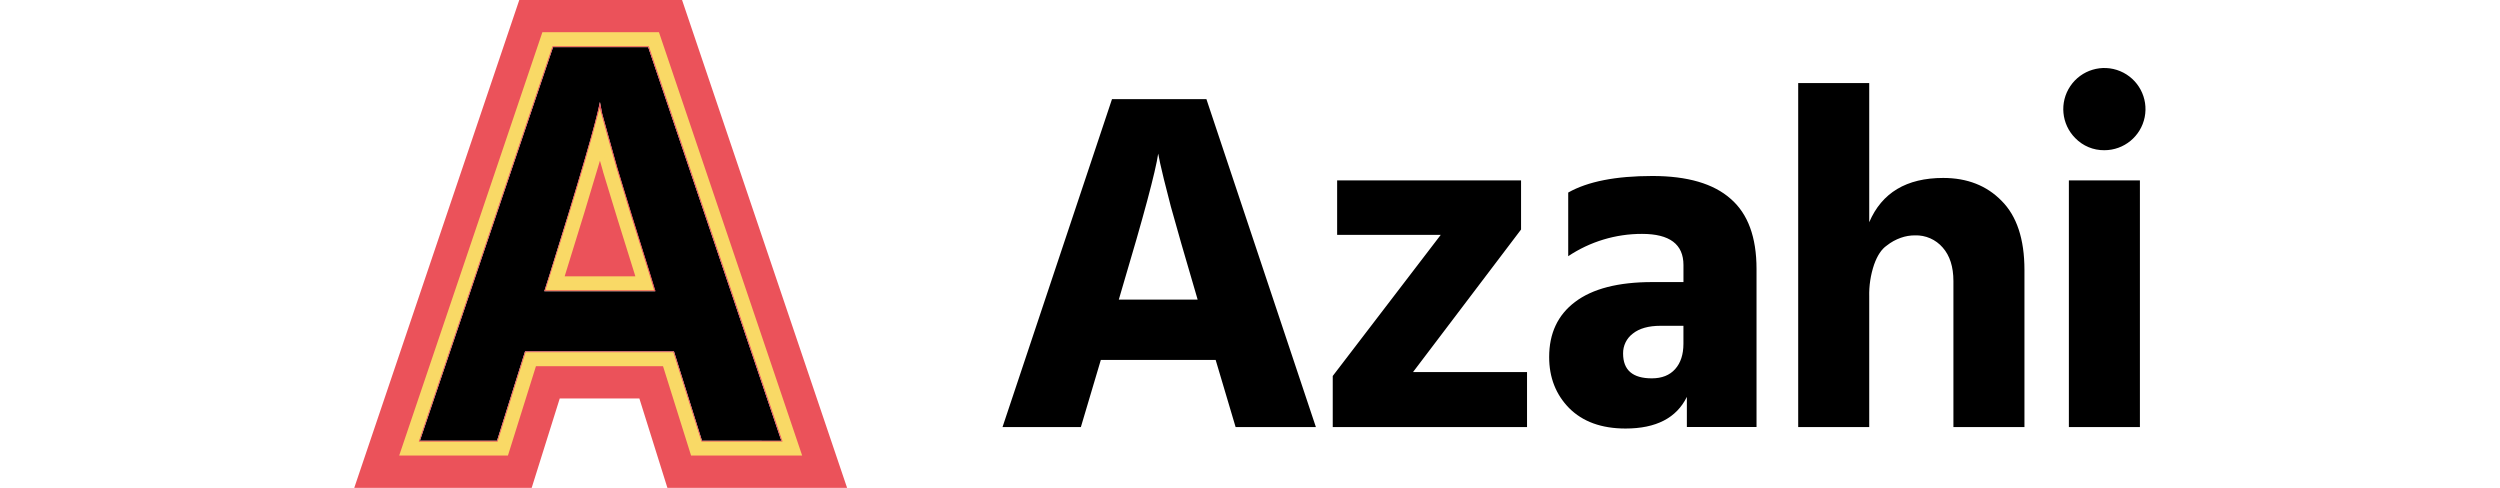
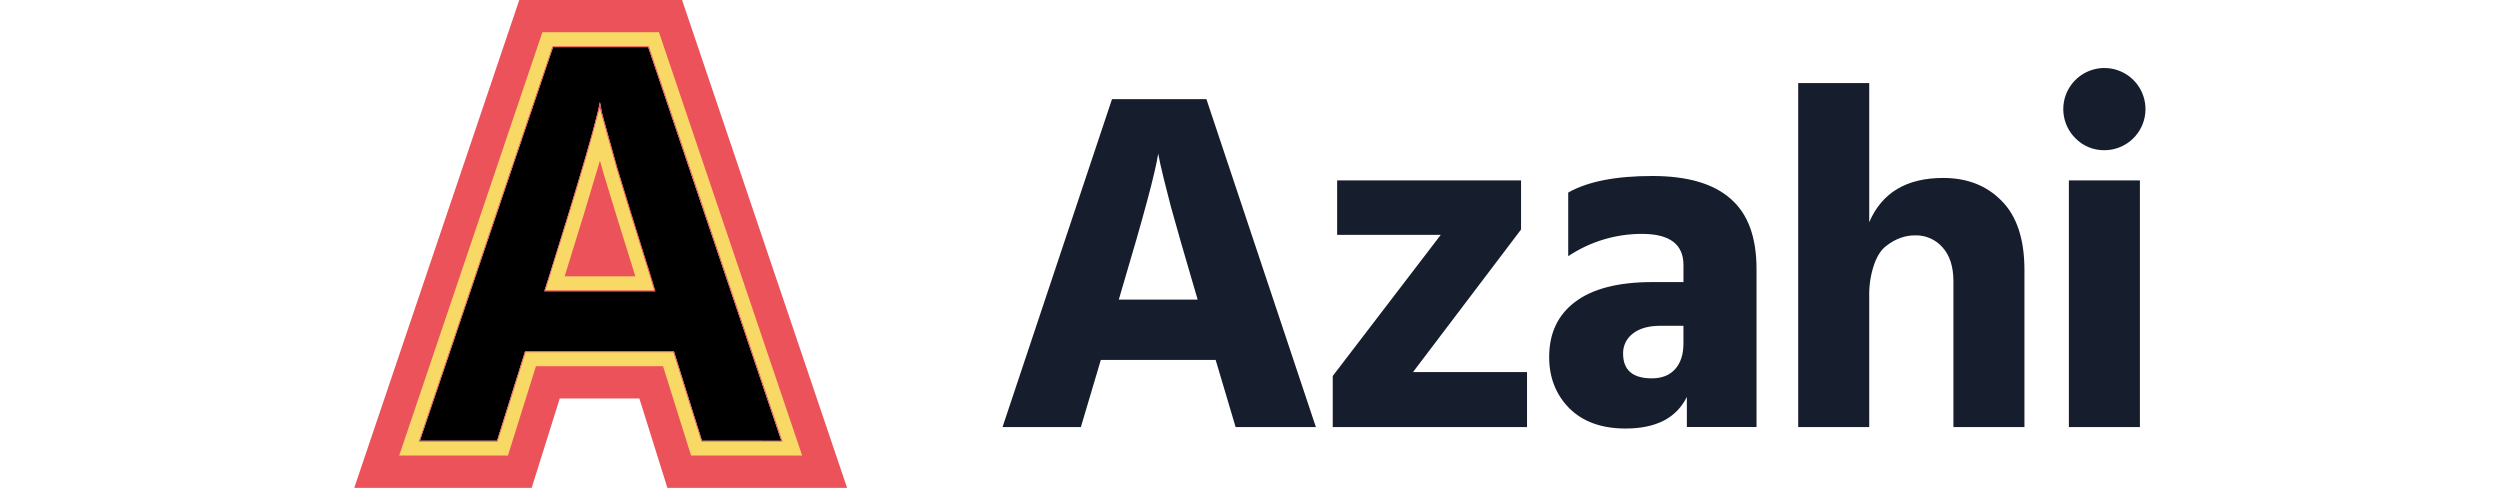
<svg xmlns="http://www.w3.org/2000/svg" id="Laag_1" data-name="Laag 1" viewBox="0 0 668.6 182.07" width="2552px" height="498px">
  <defs>
-     <style>.cls-1{fill:#000;}.cls-2{fill:#eb525a;fill-rule:evenodd;}.cls-3{fill:#f9d966;stroke:#f9d966;stroke-width:2px;}</style>
+     <style>.cls-1{fill:#161E2E;}.cls-2{fill:#eb525a;fill-rule:evenodd;}.cls-3{fill:#f9d966;stroke:#f9d966;stroke-width:2px;}</style>
  </defs>
  <path class="cls-1" d="M362.65,162.22h29.42l-1.27-4.36q-5.26-17.81-8.72-30.33-3.25-12.52-4-16.16l-.73-3.63q-1.46,10-13.43,50.12Zm43.59,47.57-7.45-25.06H355.94l-7.45,25.06H319.25L360.11,87.4h35.23L436.2,209.79Zm106.53-92.06v18.34l-40.32,53.2H515v20.52H442.49V190.73l40.31-52.67H444.13V117.73ZM573.37,172h-8.53q-6.72,0-10.36,2.91a9.11,9.11,0,0,0-3.63,7.44q0,9.27,10.72,9.26,5.63,0,8.71-3.45t3.09-9.44Zm-43-26V122.27q10.9-6.18,31.42-6.18,19.61,0,29.23,8.54,9.63,8.35,9.63,26.15v59h-26V198.53q-5.8,11.81-22.88,11.81-13.44,0-21.06-7.63-7.46-7.62-7.45-19.07,0-13.24,9.63-20.52,9.79-7.44,28.87-7.44h11.62v-6.36q0-11.62-15.44-11.62A49.37,49.37,0,0,0,530.33,146.05ZM642.71,81.41v51.93q7.08-16.52,27.6-16.52,13.44,0,21.79,8.53,8.53,8.53,8.54,25.79v58.65H674.13V155.32q0-8-4-12.53a13.12,13.12,0,0,0-10.35-4.54,15.69,15.69,0,0,0-5.27.9,18,18,0,0,0-5.26,2.91q-2.91,2-4.72,7.08a34.69,34.69,0,0,0-1.82,12v48.66H616.2V81.41Zm74.51,128.38V117.73h26.51v92.06Zm2.36-107.86a15.34,15.34,0,1,1,10.89,4.54A14.86,14.86,0,0,1,719.58,101.93Z" transform="translate(-77.31 -50.41)" />
  <path d="M148.24,159.1h41.41l-2-6.54q-7.41-23.53-12.2-39.45Q170.92,97,169.82,92.84L169,88.48q-2,10.89-18.75,64.3Zm58.85,55.8-10.46-33.35H141.05L130.59,214.9H101.81L151.51,68H187l49.7,146.91Z" transform="translate(-77.31 -50.41)" />
  <path class="cls-2" d="M151.51,68H187l49.7,146.91H207.09l-10.46-33.35H141.05L130.59,214.9H101.81ZM169,88.48l.87,4.36q1.1,4.14,5.67,20.27,1.23,4.1,2.64,8.69,2.73,8.91,6.1,19.72,1.65,5.29,3.46,11l2,6.54H148.24l2-6.32q1.86-5.9,3.52-11.26,3.39-10.9,6-19.68c.46-1.51.9-3,1.32-4.39l.08-.28q4.77-15.94,6.71-23.82l0-.13C168.38,91.26,168.73,89.67,169,88.48ZM154,199.13l-10.47,33.35H77.31L138.9,50.41h60.75l61.59,182.07H194.18l-10.46-33.35Z" transform="translate(-77.31 -50.41)" />
  <path class="cls-3" d="M167.17,101.1q1-3.75,1.75-6.57.63,2.32,1.81,6.55,1.38,4.9,3.5,12.38h0q4.78,15.93,12.2,39.46h0l1.45,4.84H150l1.44-4.62h0Q162.55,117.86,167.17,101.1ZM155,152.85l-.53,1.7h29.12l-.53-1.7q-7.19-22.84-11.88-38.43h0v-.07h0c-.32-1.11-.62-2.17-.91-3.19L169,106.78l-1.27,4.37Q163.06,127.05,155,152.85ZM193.57,187l-.28-.92h-48.9l-.29.92-10.17,32.43H95.47l52.77-156h42.07l52.77,156H203.75Zm12.28,28.27.28.92h32.43l-.59-1.73L188.28,67.57l-.3-.89H150.57l-.3.89L100.58,214.48l-.59,1.73h31.55l.29-.92L142,182.86h53.66Z" transform="translate(-77.31 -50.41)" />
</svg>
